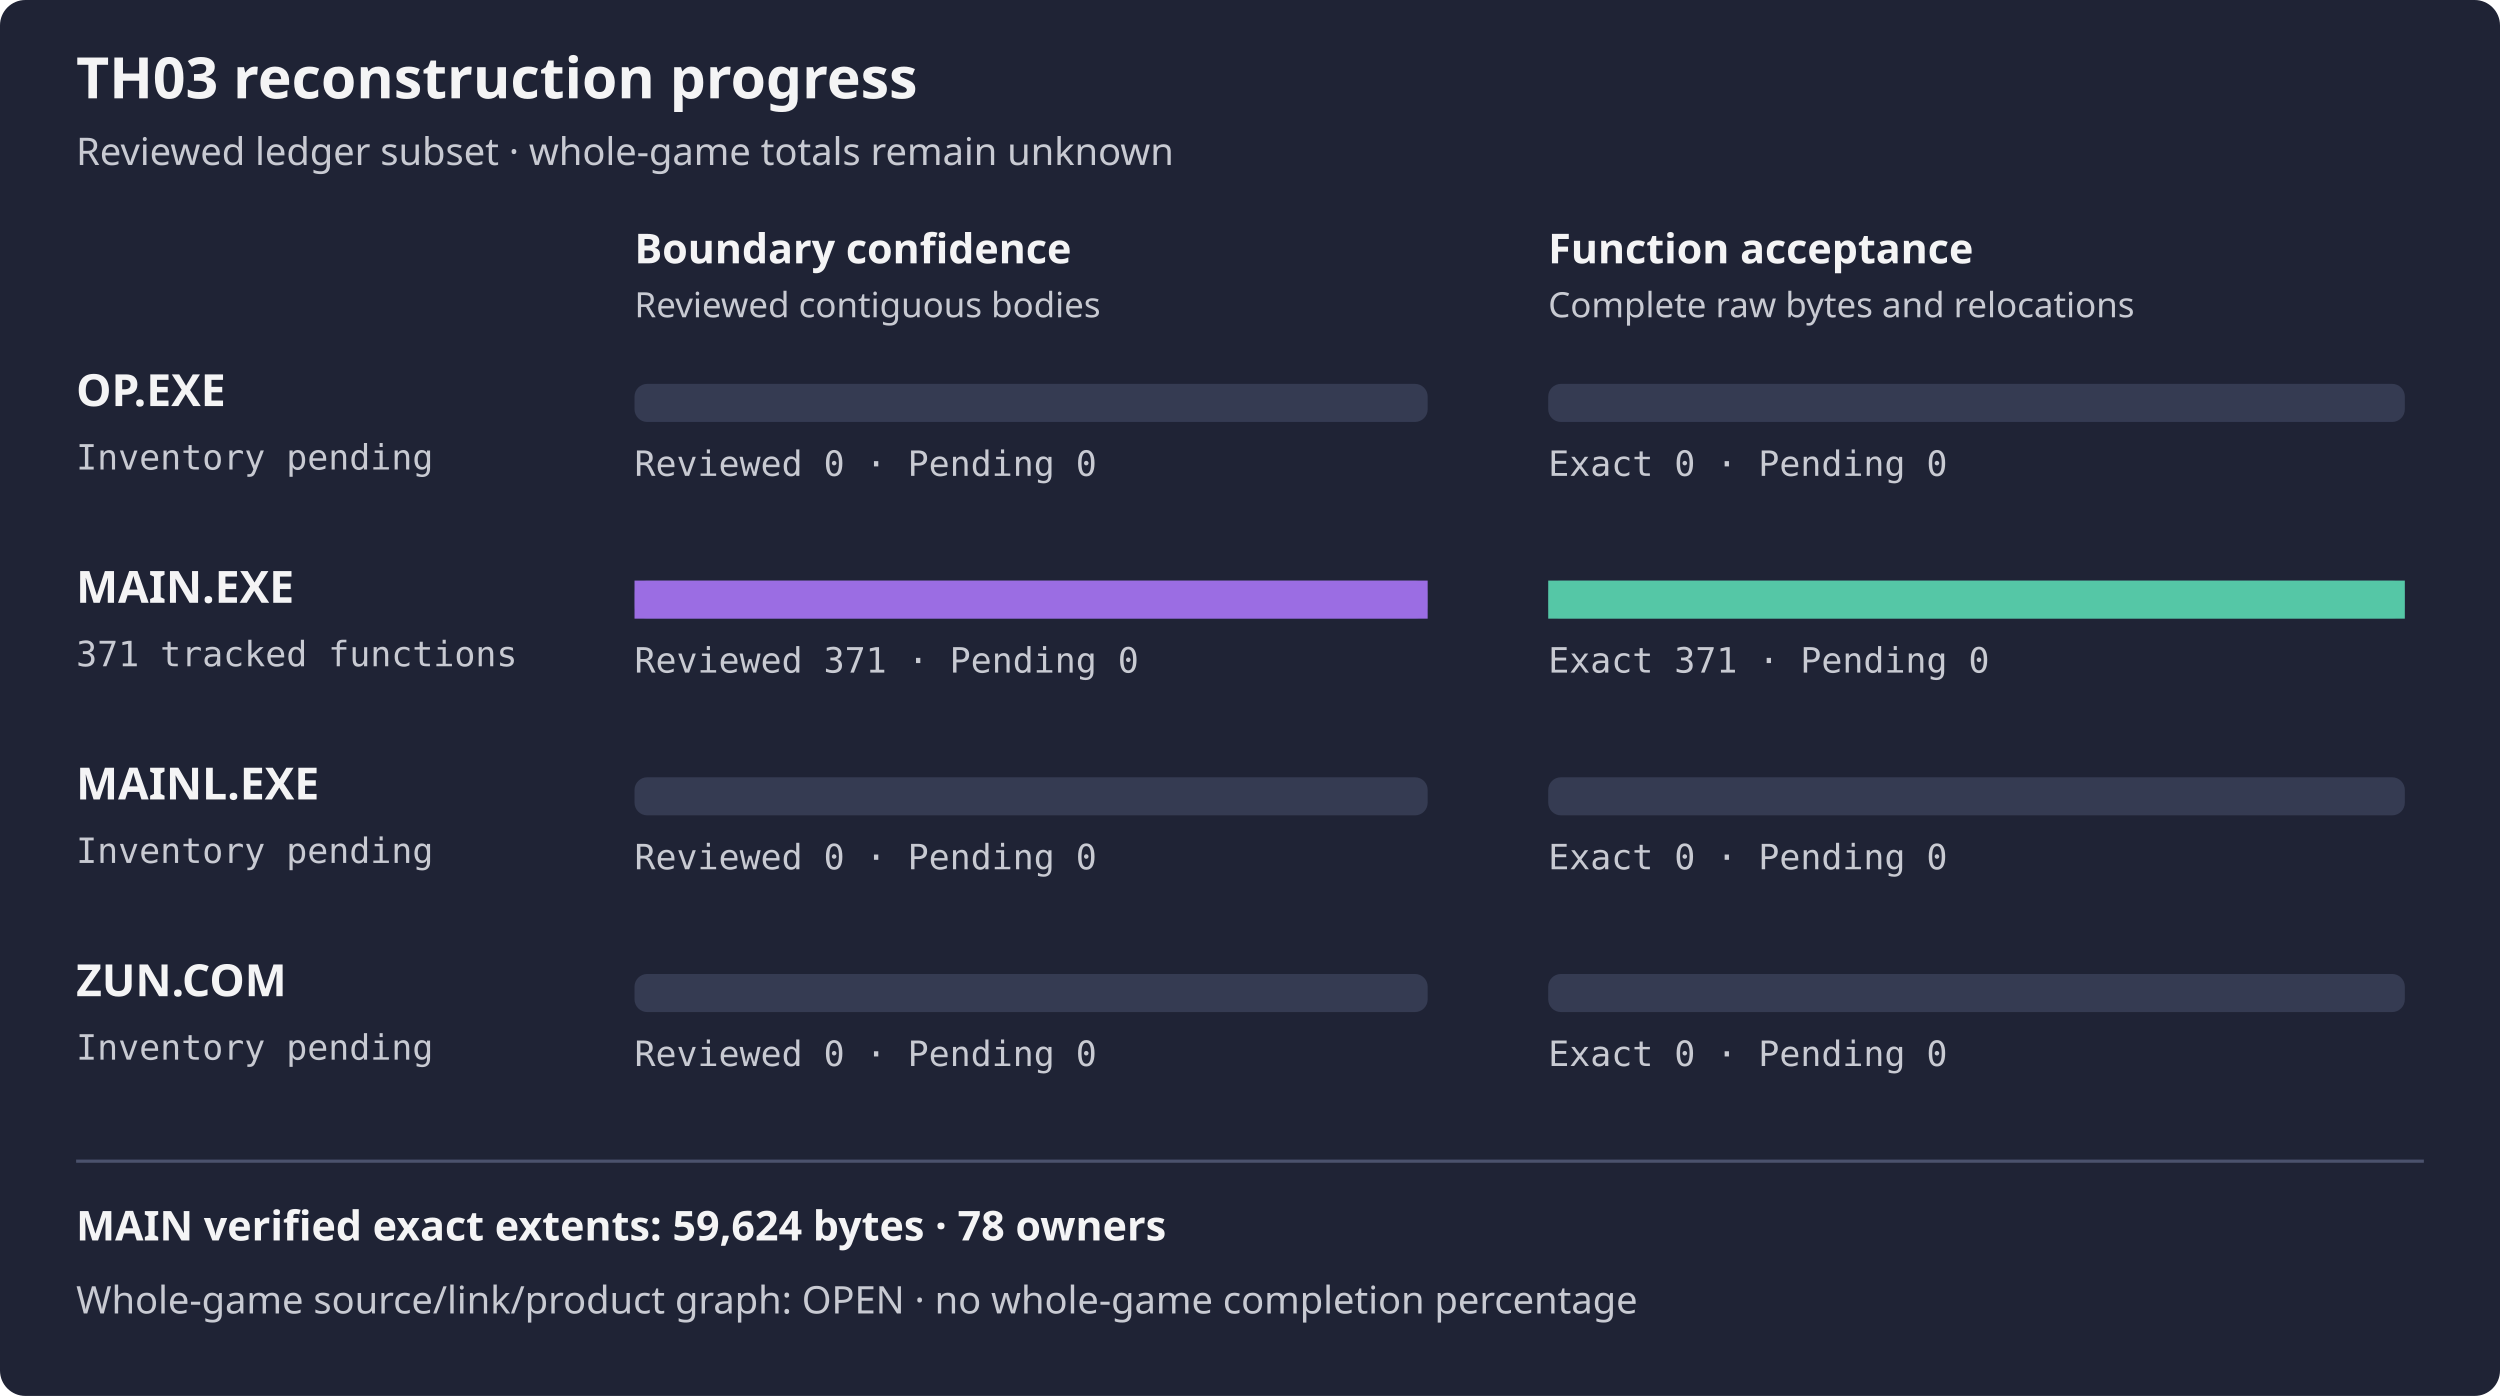
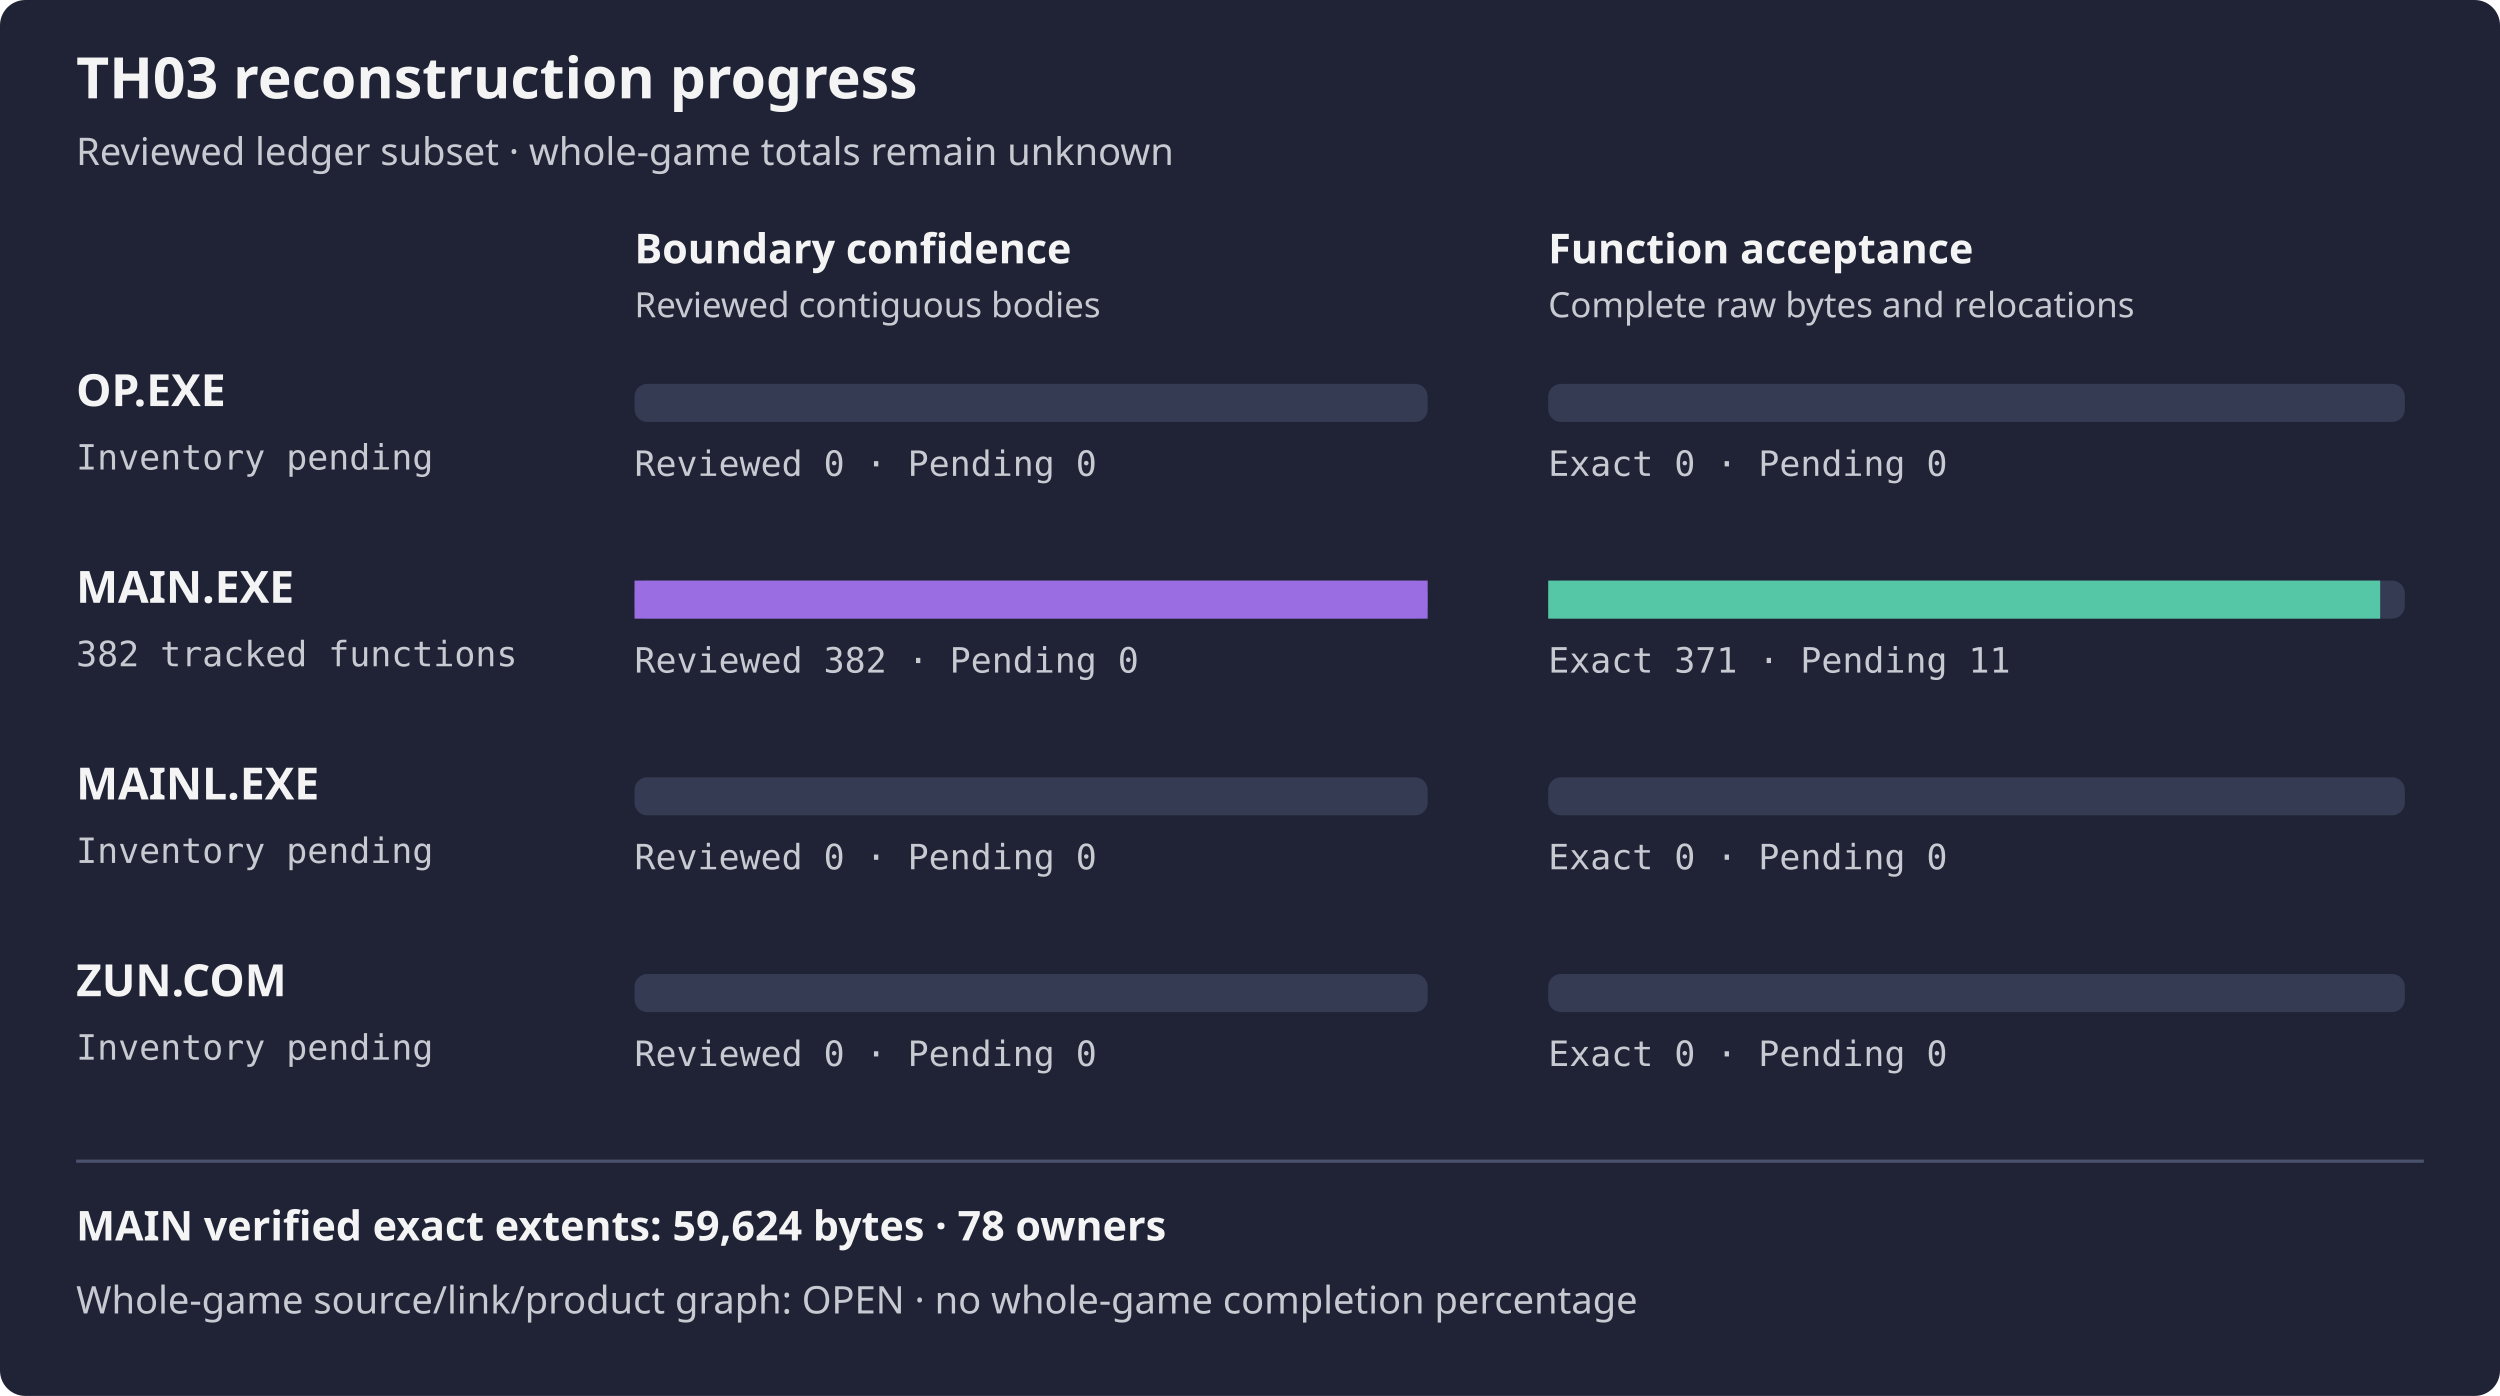
<svg xmlns="http://www.w3.org/2000/svg" width="788" height="440" viewBox="0 0 788 440" role="img" aria-label="TH03 reviewed subset reconstruction progress">
  <rect width="788" height="440" rx="8" fill="#1f2335" />
  <text x="24" y="31" fill="#f4f4f5" font-family="sans-serif" font-size="18" font-weight="600">TH03 reconstruction progress</text>
  <text x="24" y="52" fill="#c8cad2" font-family="sans-serif" font-size="12">Reviewed ledger subset · whole-game totals remain unknown</text>
  <text x="200" y="83" fill="#f4f4f5" font-family="sans-serif" font-size="13" font-weight="600">Boundary confidence</text>
  <text x="488" y="83" fill="#f4f4f5" font-family="sans-serif" font-size="13" font-weight="600">Function acceptance</text>
  <text x="200" y="100" fill="#c8cad2" font-family="sans-serif" font-size="11">Reviewed contiguous bodies</text>
  <text x="488" y="100" fill="#c8cad2" font-family="sans-serif" font-size="11">Complete raw bytes and relocations</text>
  <text x="24" y="128" fill="#f4f4f5" font-family="sans-serif" font-size="14" font-weight="600">OP.EXE</text>
  <text x="24" y="148" fill="#c8cad2" font-family="monospace" font-size="11">Inventory pending</text>
  <rect x="200" y="121" width="250" height="12" rx="4" fill="#353b52" />
  <rect x="488" y="121" width="270" height="12" rx="4" fill="#353b52" />
  <rect x="200" y="121" width="0.00" height="12" fill="#9b6de3" />
  <rect x="488" y="121" width="0.00" height="12" fill="#55c7a6" />
  <text x="200" y="150" fill="#c8cad2" font-family="monospace" font-size="11">Reviewed 0 · Pending 0</text>
  <text x="488" y="150" fill="#c8cad2" font-family="monospace" font-size="11">Exact 0 · Pending 0</text>
  <text x="24" y="190" fill="#f4f4f5" font-family="sans-serif" font-size="14" font-weight="600">MAIN.EXE</text>
-   <text x="24" y="210" fill="#c8cad2" font-family="monospace" font-size="11">371 tracked functions</text>
+   <text x="24" y="210" fill="#c8cad2" font-family="monospace" font-size="11">382 tracked functions</text>
  <rect x="200" y="183" width="250" height="12" rx="4" fill="#353b52" />
  <rect x="488" y="183" width="270" height="12" rx="4" fill="#353b52" />
  <rect x="200" y="183" width="250.00" height="12" fill="#9b6de3" />
-   <rect x="488" y="183" width="270.00" height="12" fill="#55c7a6" />
-   <text x="200" y="212" fill="#c8cad2" font-family="monospace" font-size="11">Reviewed 371 · Pending 0</text>
-   <text x="488" y="212" fill="#c8cad2" font-family="monospace" font-size="11">Exact 371 · Pending 0</text>
+   <rect x="488" y="183" width="262.23" height="12" fill="#55c7a6" />
+   <text x="200" y="212" fill="#c8cad2" font-family="monospace" font-size="11">Reviewed 382 · Pending 0</text>
+   <text x="488" y="212" fill="#c8cad2" font-family="monospace" font-size="11">Exact 371 · Pending 11</text>
  <text x="24" y="252" fill="#f4f4f5" font-family="sans-serif" font-size="14" font-weight="600">MAINL.EXE</text>
  <text x="24" y="272" fill="#c8cad2" font-family="monospace" font-size="11">Inventory pending</text>
  <rect x="200" y="245" width="250" height="12" rx="4" fill="#353b52" />
  <rect x="488" y="245" width="270" height="12" rx="4" fill="#353b52" />
  <rect x="200" y="245" width="0.00" height="12" fill="#9b6de3" />
  <rect x="488" y="245" width="0.00" height="12" fill="#55c7a6" />
  <text x="200" y="274" fill="#c8cad2" font-family="monospace" font-size="11">Reviewed 0 · Pending 0</text>
  <text x="488" y="274" fill="#c8cad2" font-family="monospace" font-size="11">Exact 0 · Pending 0</text>
  <text x="24" y="314" fill="#f4f4f5" font-family="sans-serif" font-size="14" font-weight="600">ZUN.COM</text>
  <text x="24" y="334" fill="#c8cad2" font-family="monospace" font-size="11">Inventory pending</text>
  <rect x="200" y="307" width="250" height="12" rx="4" fill="#353b52" />
  <rect x="488" y="307" width="270" height="12" rx="4" fill="#353b52" />
  <rect x="200" y="307" width="0.00" height="12" fill="#9b6de3" />
  <rect x="488" y="307" width="0.00" height="12" fill="#55c7a6" />
  <text x="200" y="336" fill="#c8cad2" font-family="monospace" font-size="11">Reviewed 0 · Pending 0</text>
  <text x="488" y="336" fill="#c8cad2" font-family="monospace" font-size="11">Exact 0 · Pending 0</text>
  <path d="M24 366 H764" stroke="#4b526d" />
  <text x="24" y="391" fill="#f4f4f5" font-family="sans-serif" font-size="13" font-weight="600">MAIN verified exact extents: 59,624 bytes · 78 owners</text>
  <text x="24" y="414" fill="#c8cad2" font-family="sans-serif" font-size="12">Whole-game source/link/product graph: OPEN · no whole-game completion percentage</text>
</svg>
